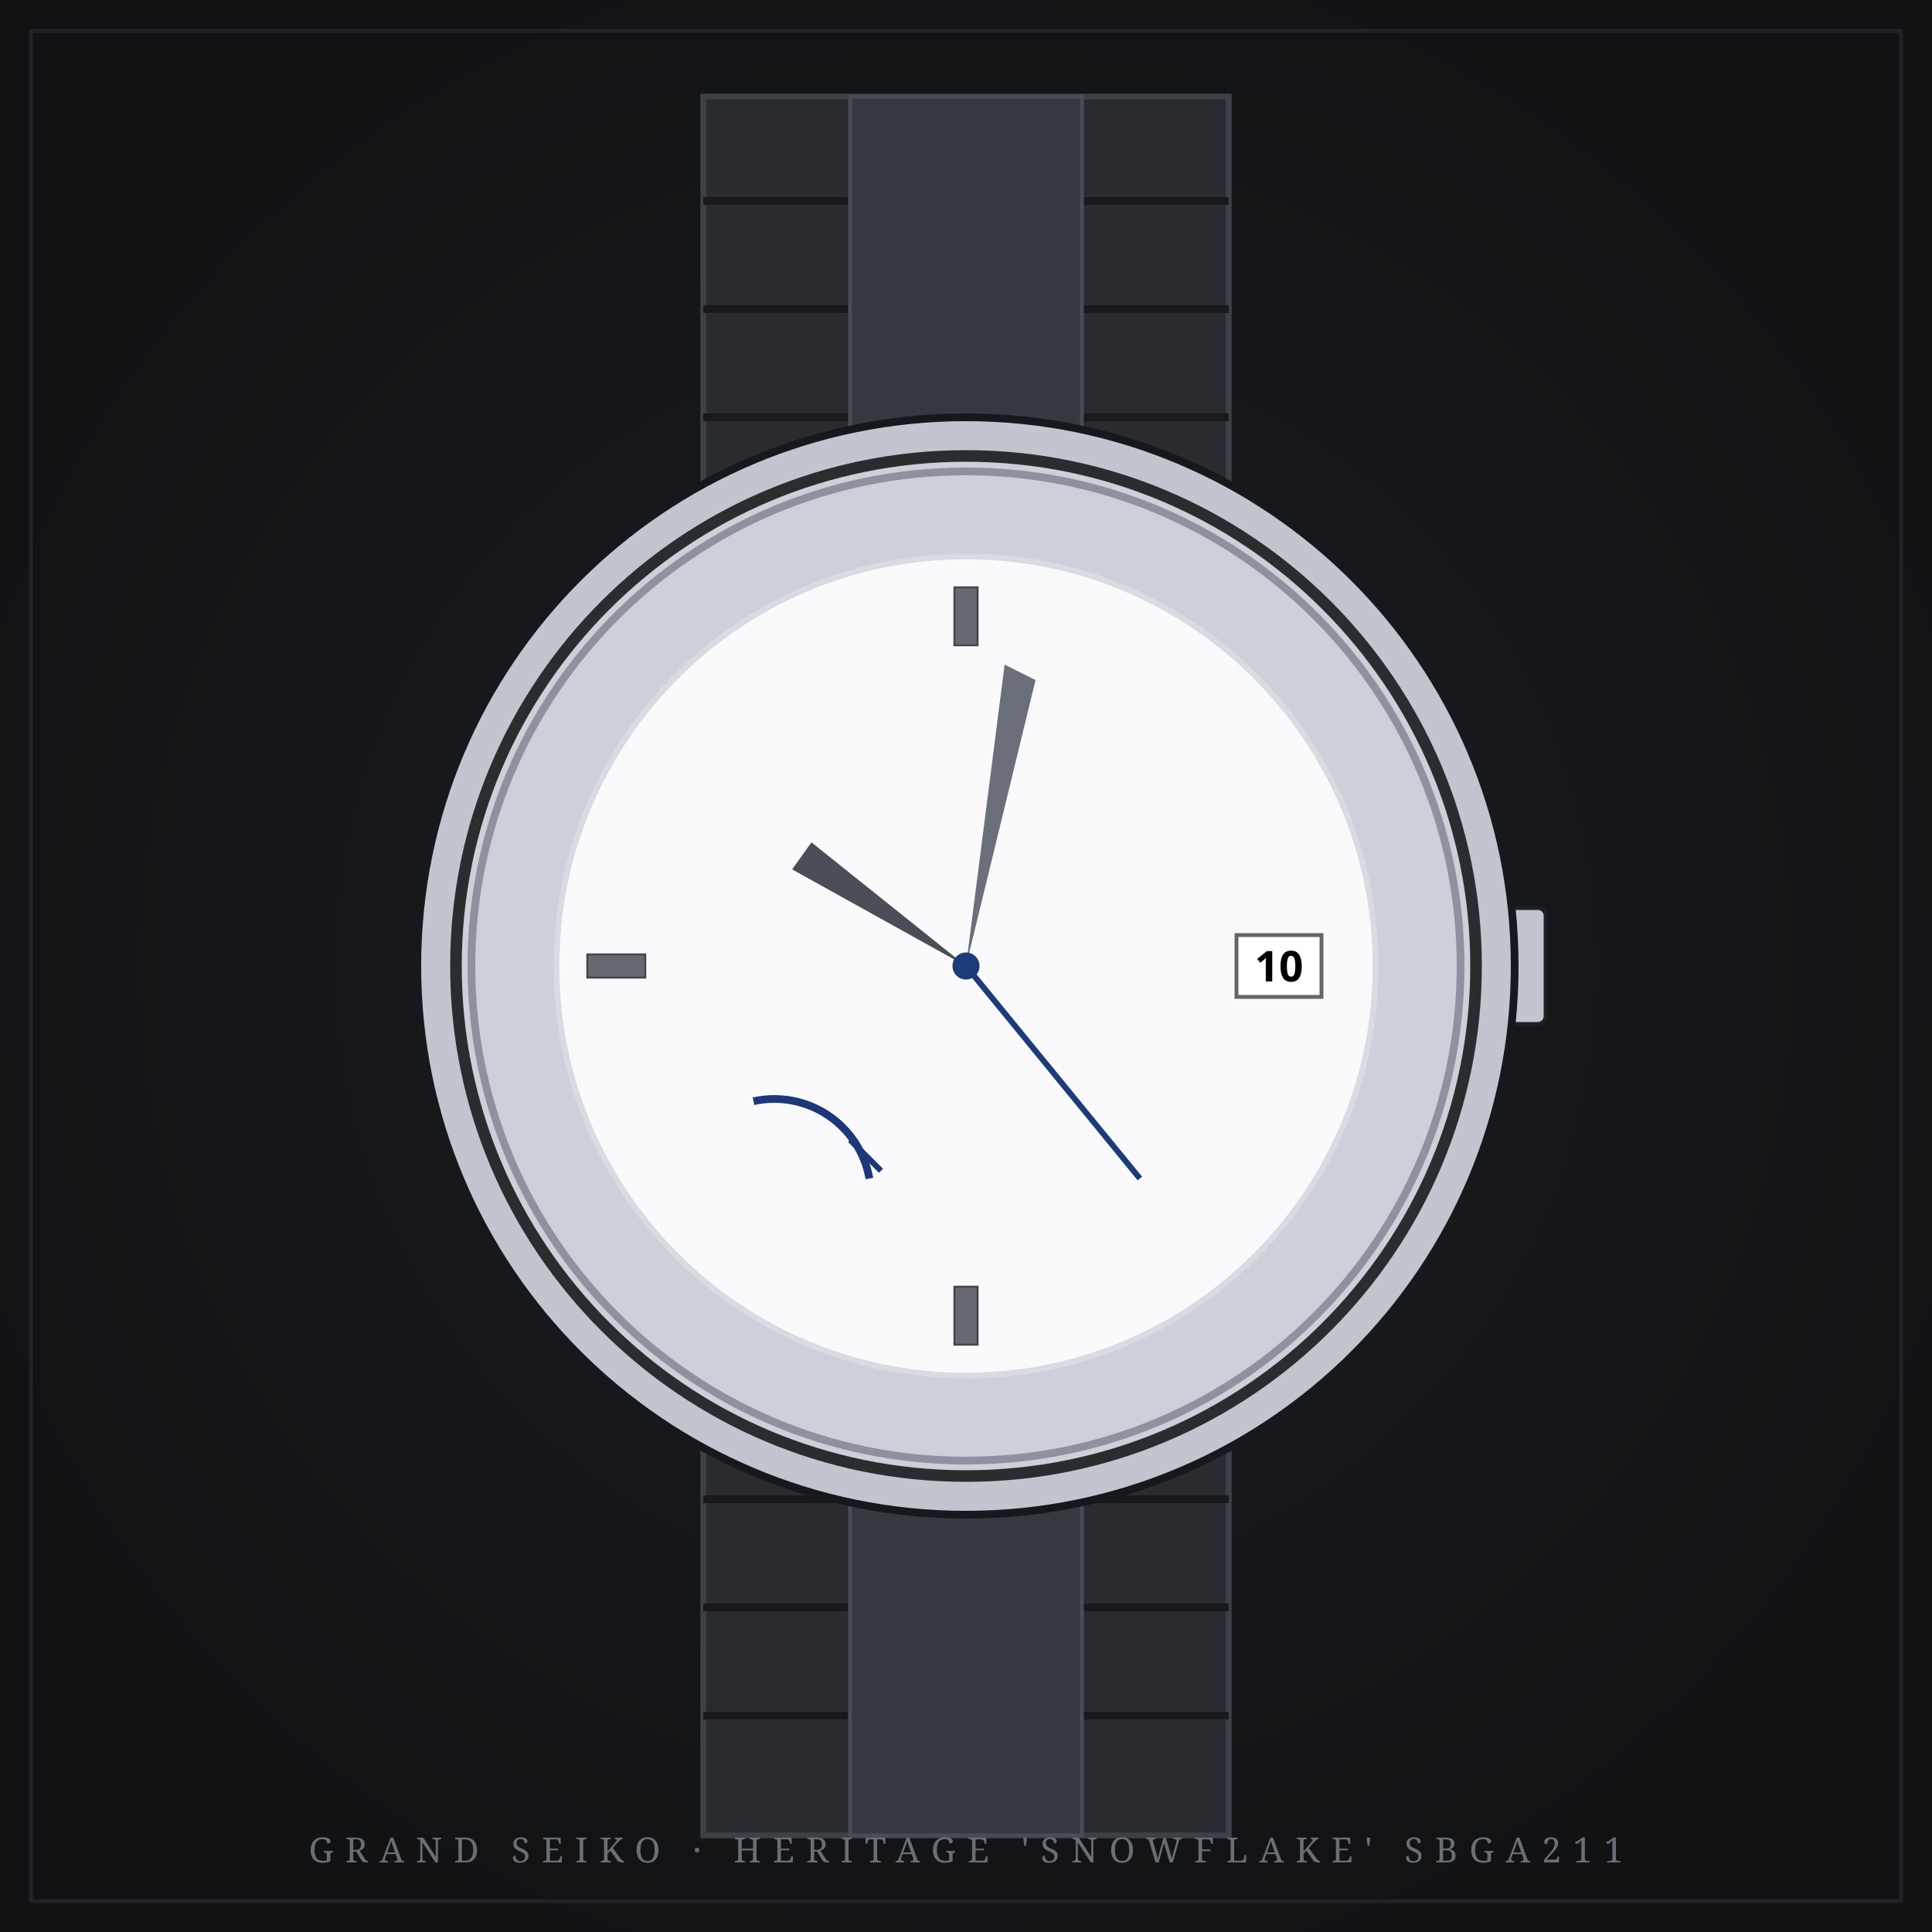
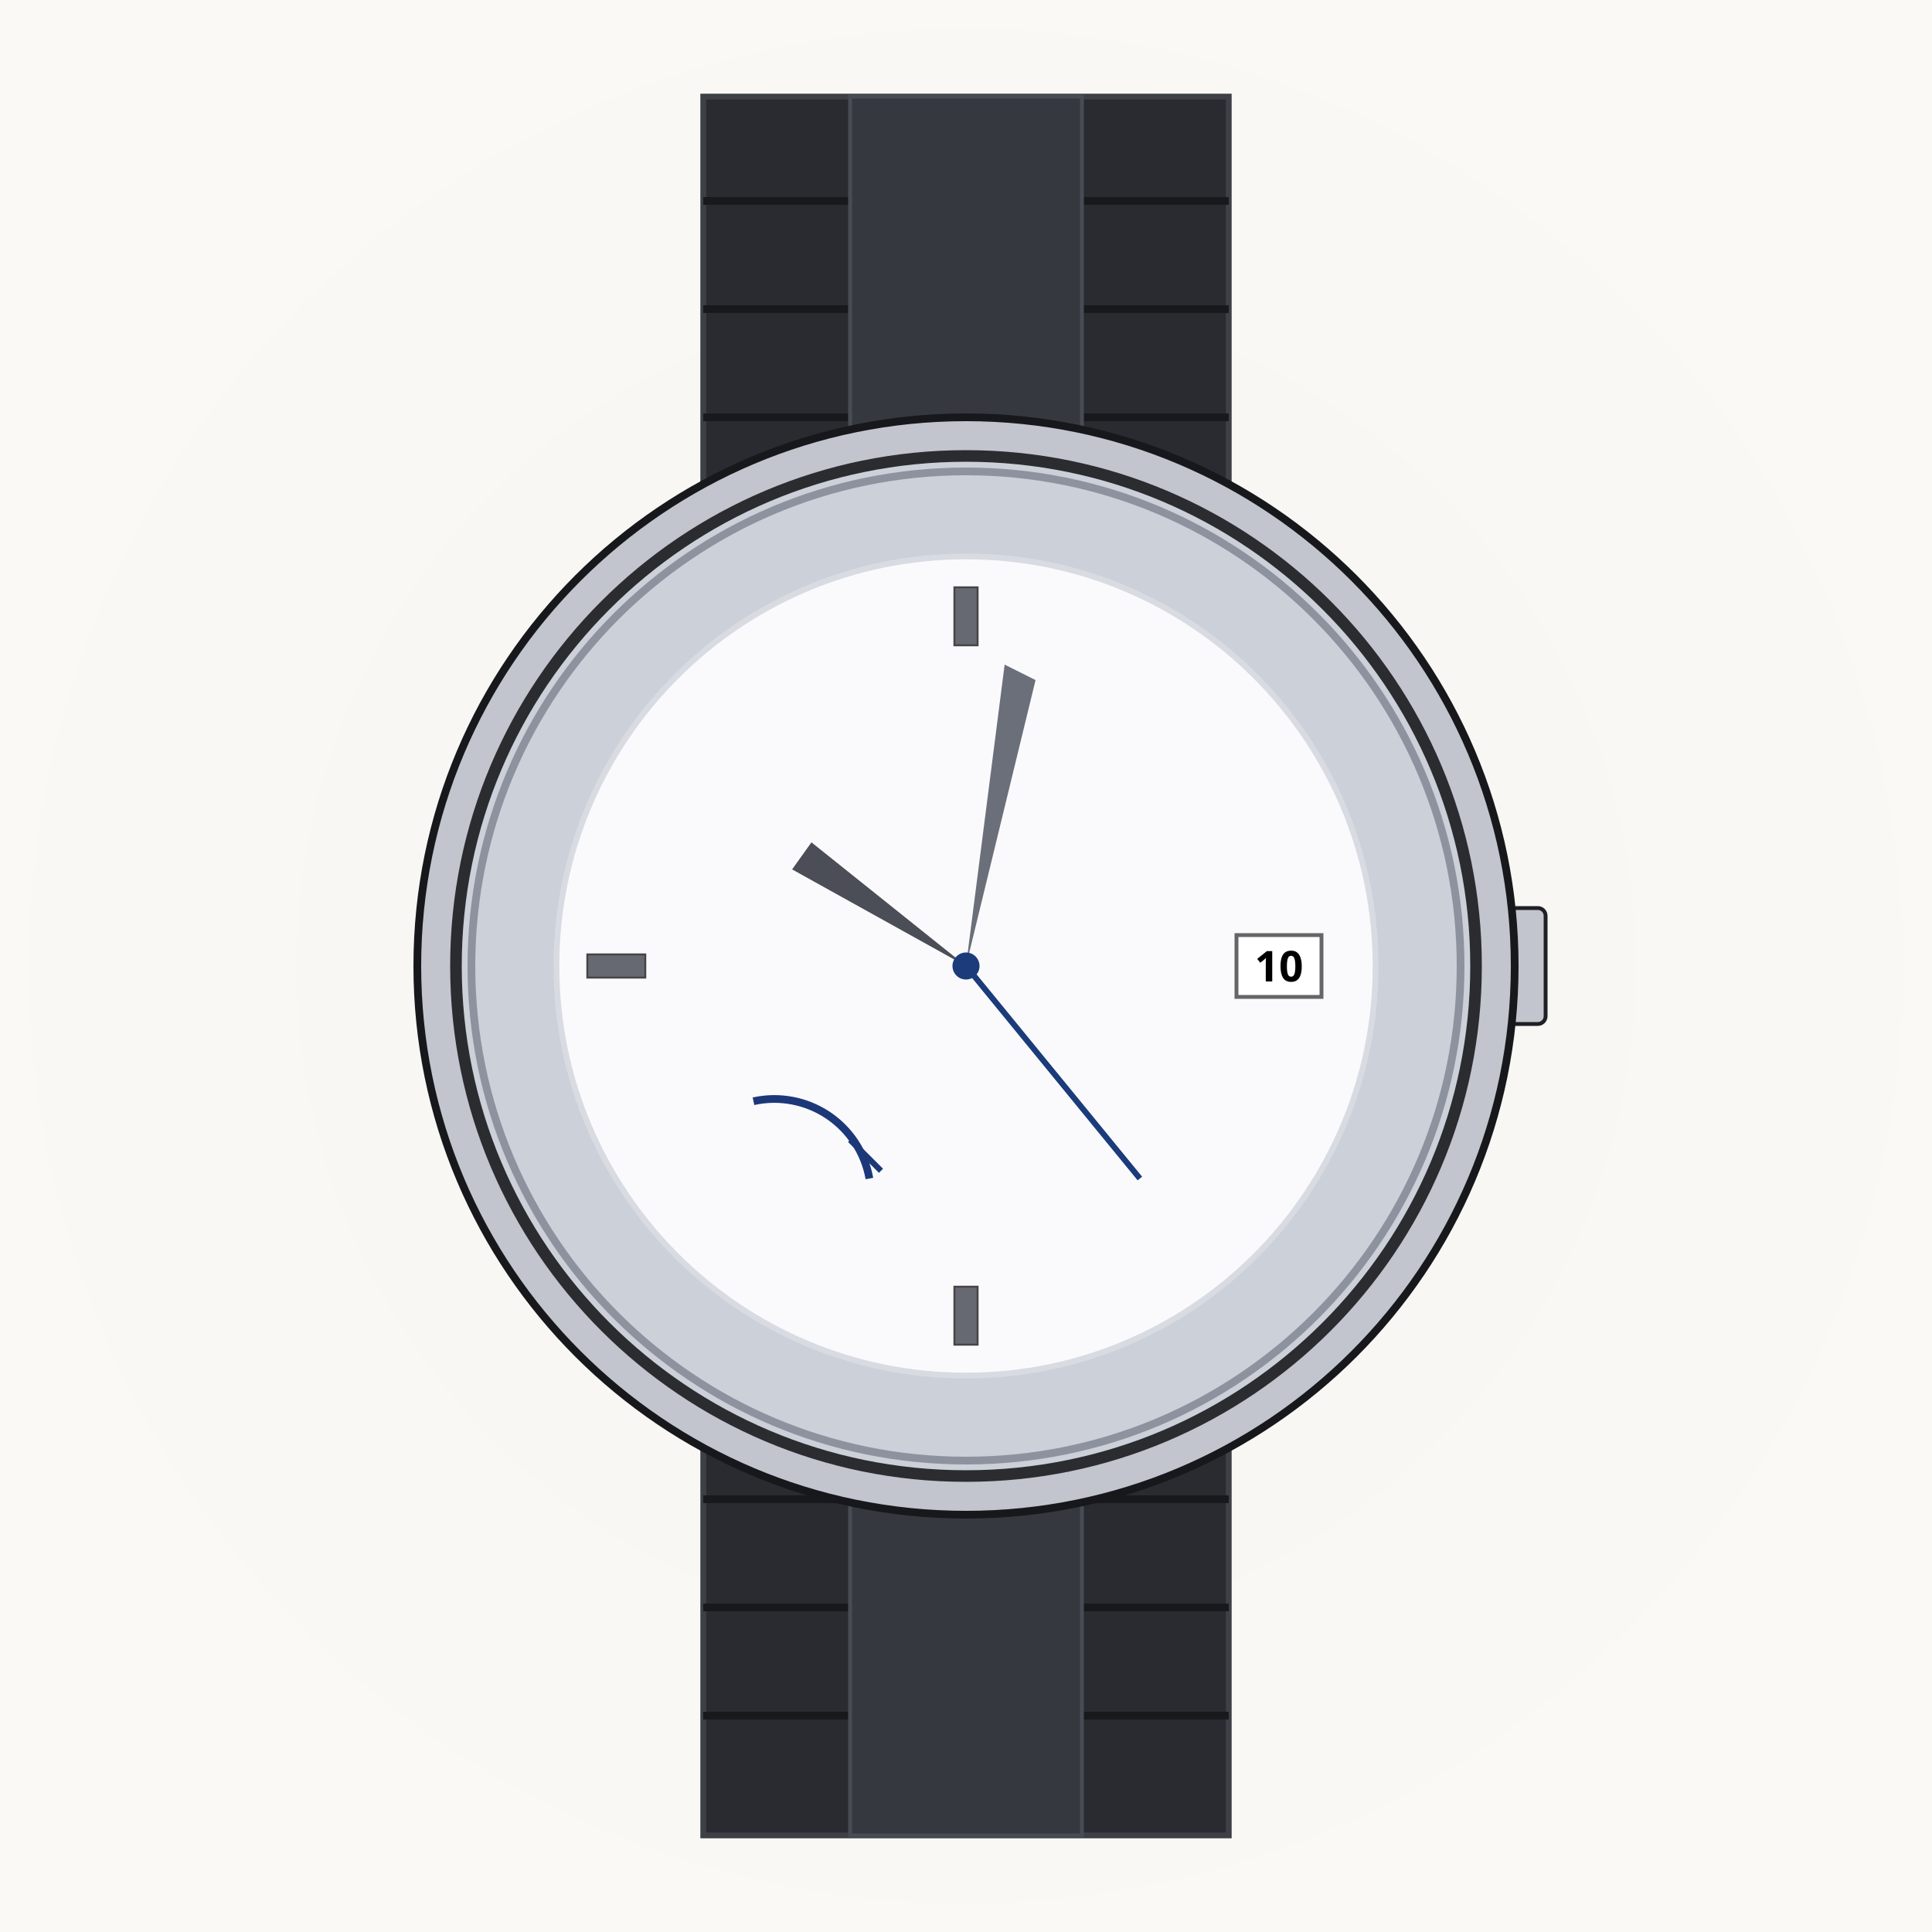
<svg xmlns="http://www.w3.org/2000/svg" viewBox="0 0 500 500" width="500" height="500">
  <defs>
    <radialGradient id="bgLight" cx="50%" cy="50%" r="55%">
-       <stop offset="0%" stop-color="#1B1D22" />
-       <stop offset="100%" stop-color="#111214" />
+       <stop offset="0%" stop-color="#F7F5F0" />
+       <stop offset="100%" stop-color="#FAF9F6" />
    </radialGradient>
  </defs>
  <rect width="500" height="500" fill="url(#bgLight)" />
-   <rect x="8" y="8" width="484" height="484" fill="none" stroke="#212328" stroke-width="1" />
  <rect x="182" y="25" width="136" height="115" fill="#292B30" stroke="#3D4046" stroke-width="1.5" />
  <line x1="182" y1="52" x2="318" y2="52" stroke="#18191C" stroke-width="2" />
  <line x1="182" y1="80" x2="318" y2="80" stroke="#18191C" stroke-width="2" />
  <line x1="182" y1="108" x2="318" y2="108" stroke="#18191C" stroke-width="2" />
  <rect x="220" y="25" width="60" height="115" fill="#35383E" stroke="#484C54" stroke-width="1" />
  <rect x="182" y="360" width="136" height="115" fill="#292B30" stroke="#3D4046" stroke-width="1.5" />
  <line x1="182" y1="388" x2="318" y2="388" stroke="#18191C" stroke-width="2" />
  <line x1="182" y1="416" x2="318" y2="416" stroke="#18191C" stroke-width="2" />
  <line x1="182" y1="444" x2="318" y2="444" stroke="#18191C" stroke-width="2" />
  <rect x="220" y="360" width="60" height="115" fill="#35383E" stroke="#484C54" stroke-width="1" />
  <rect x="382" y="235" width="18" height="30" fill="#C2C5CD" rx="2" stroke="#1E2024" stroke-width="1" />
  <path d="M 180 140 L 165 170 L 165 330 L 180 360 L 320 360 L 335 330 L 335 170 L 320 140 Z" fill="#C2C5CD" opacity="0.9" />
  <circle cx="250" cy="250" r="142" fill="#C2C5CD" stroke="#16181B" stroke-width="2" />
  <circle cx="250" cy="250" r="132" fill="#CCD0D8" stroke="#2A2C30" stroke-width="3" />
  <circle cx="250" cy="250" r="128" fill="#CCD0D8" stroke="#8E929E" stroke-width="2" />
  <circle cx="250" cy="250" r="106" fill="#FAFAFC" stroke="#D8DBE2" stroke-width="1.5" />
  <rect x="247" y="152" width="6" height="15" fill="#666972" stroke="#444" stroke-width="0.5" />
  <rect x="247" y="333" width="6" height="15" fill="#666972" stroke="#444" stroke-width="0.5" />
  <rect x="152" y="247" width="15" height="6" fill="#666972" stroke="#444" stroke-width="0.5" />
  <path d="M 195 285 A 25 25 0 0 1 225 305" fill="none" stroke="#1C3879" stroke-width="2" />
  <line x1="220" y1="295" x2="228" y2="303" stroke="#1C3879" stroke-width="1.5" />
  <rect x="320" y="242" width="22" height="16" fill="#FFF" stroke="#666" stroke-width="1" />
  <text x="331" y="254" font-family="sans-serif" font-size="11" font-weight="bold" fill="#000" text-anchor="middle">10</text>
  <polygon points="250,250 205,225 210,218" fill="#4B4E56" />
  <polygon points="250,250 260,172 268,176" fill="#6B6F7A" />
  <line x1="250" y1="250" x2="295" y2="305" stroke="#1B3B7A" stroke-width="1.5" />
  <circle cx="250" cy="250" r="3.5" fill="#1B3B7A" />
-   <text x="250" y="482" font-family="'Cinzel', 'Playfair Display', serif" font-size="9" letter-spacing="3" fill="#6B6E76" text-anchor="middle" text-transform="uppercase">GRAND SEIKO · HERITAGE 'SNOWFLAKE' SBGA211</text>
</svg>
